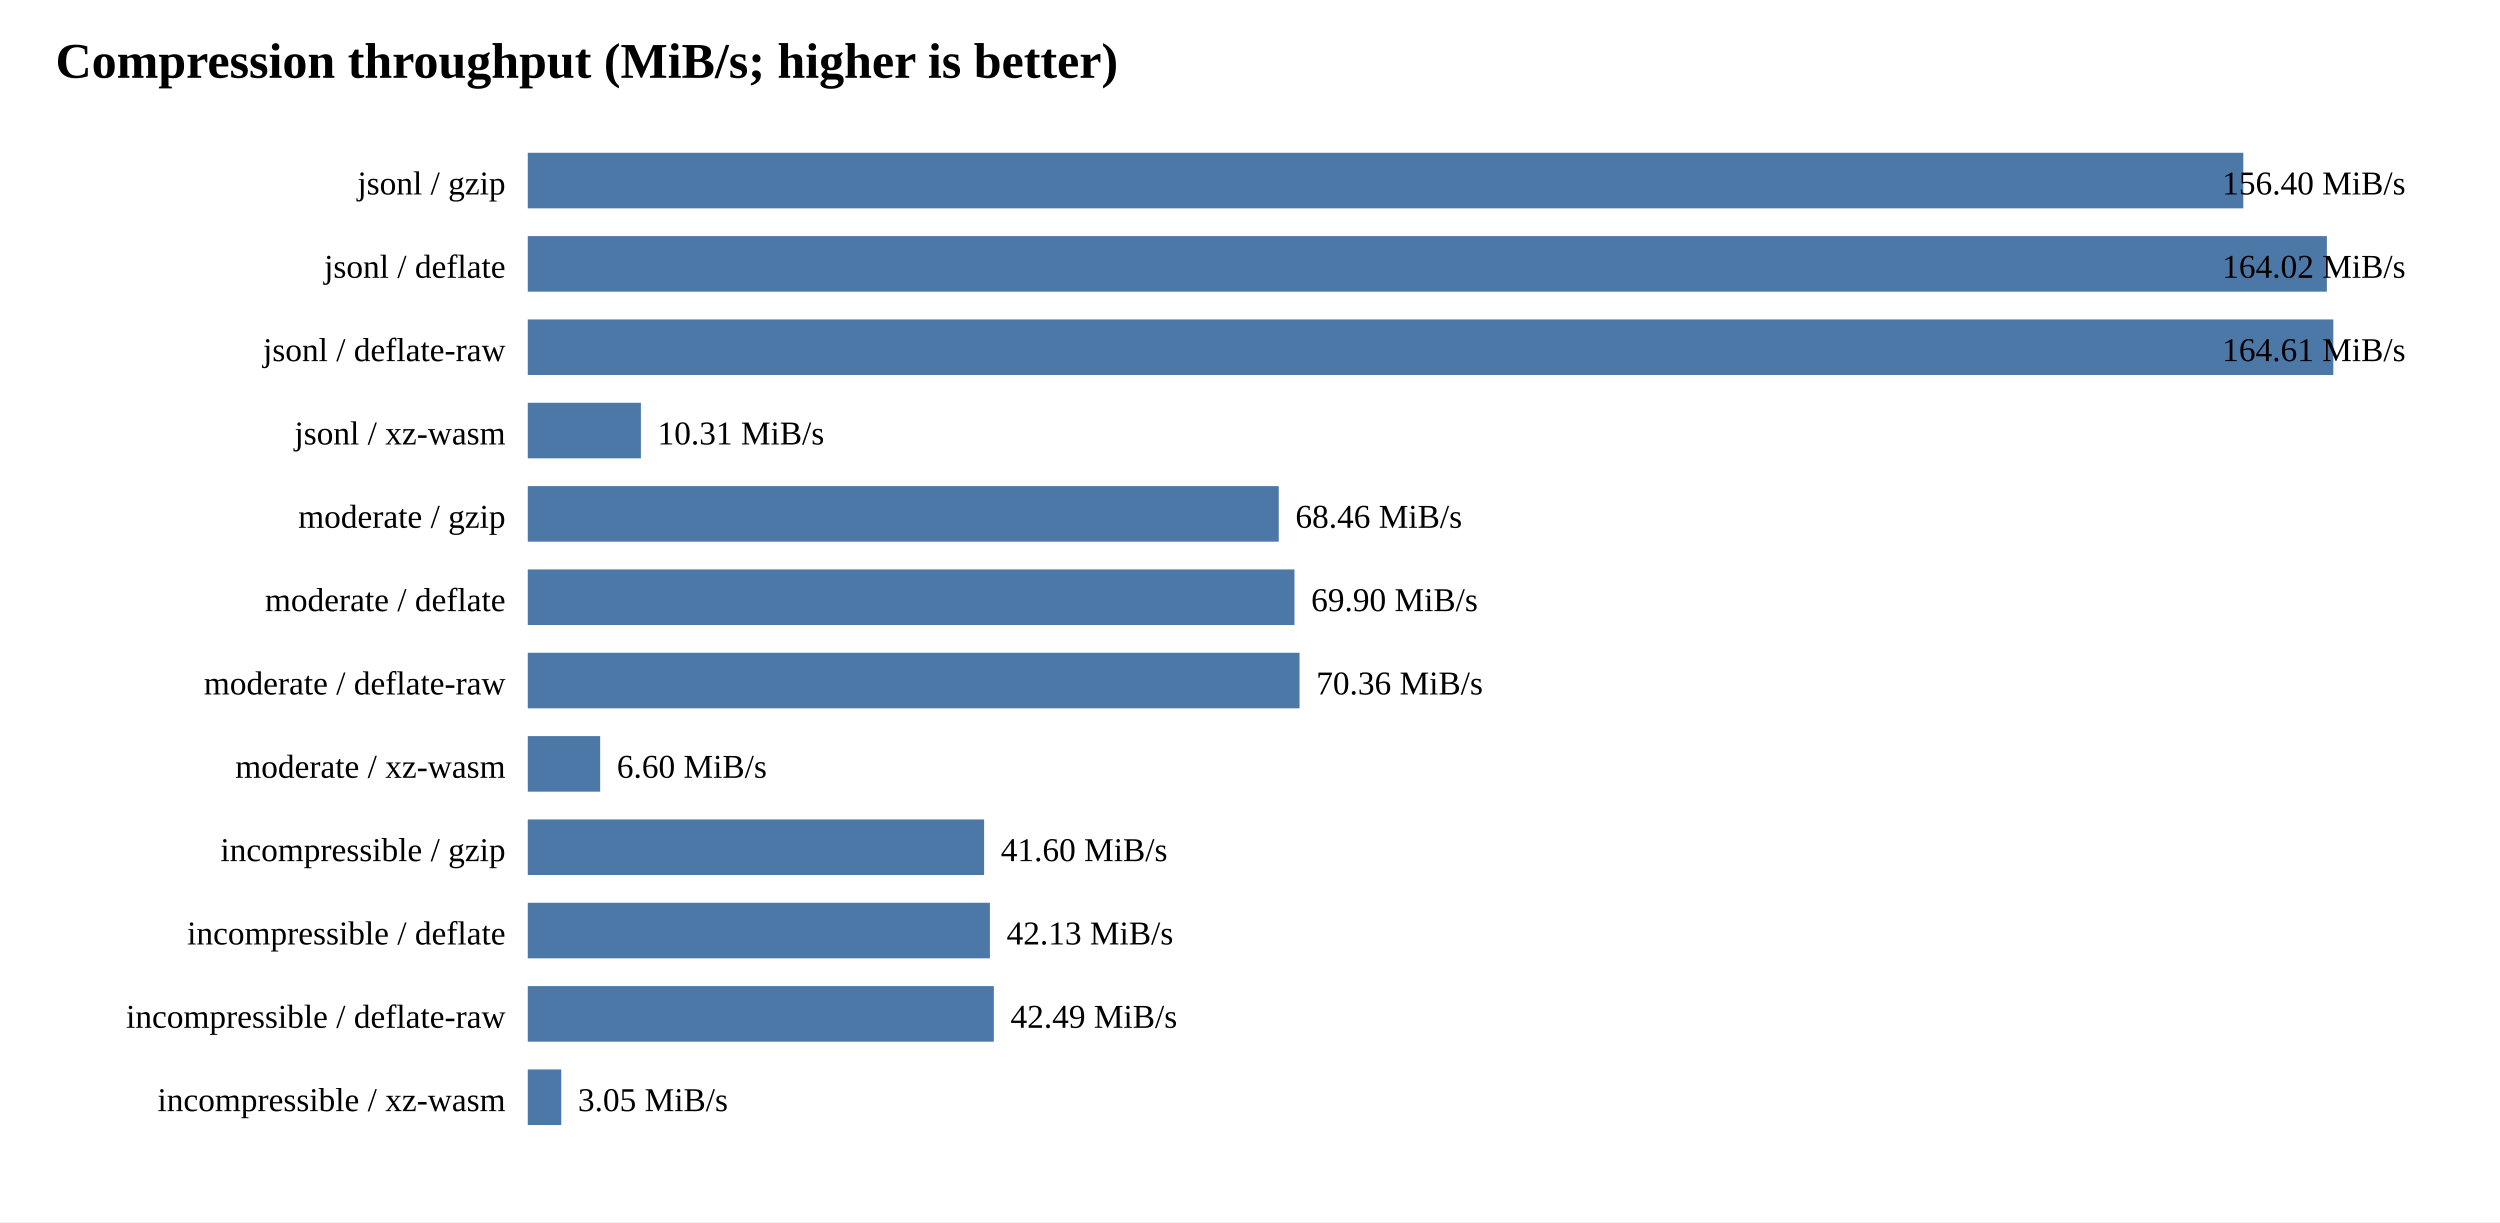
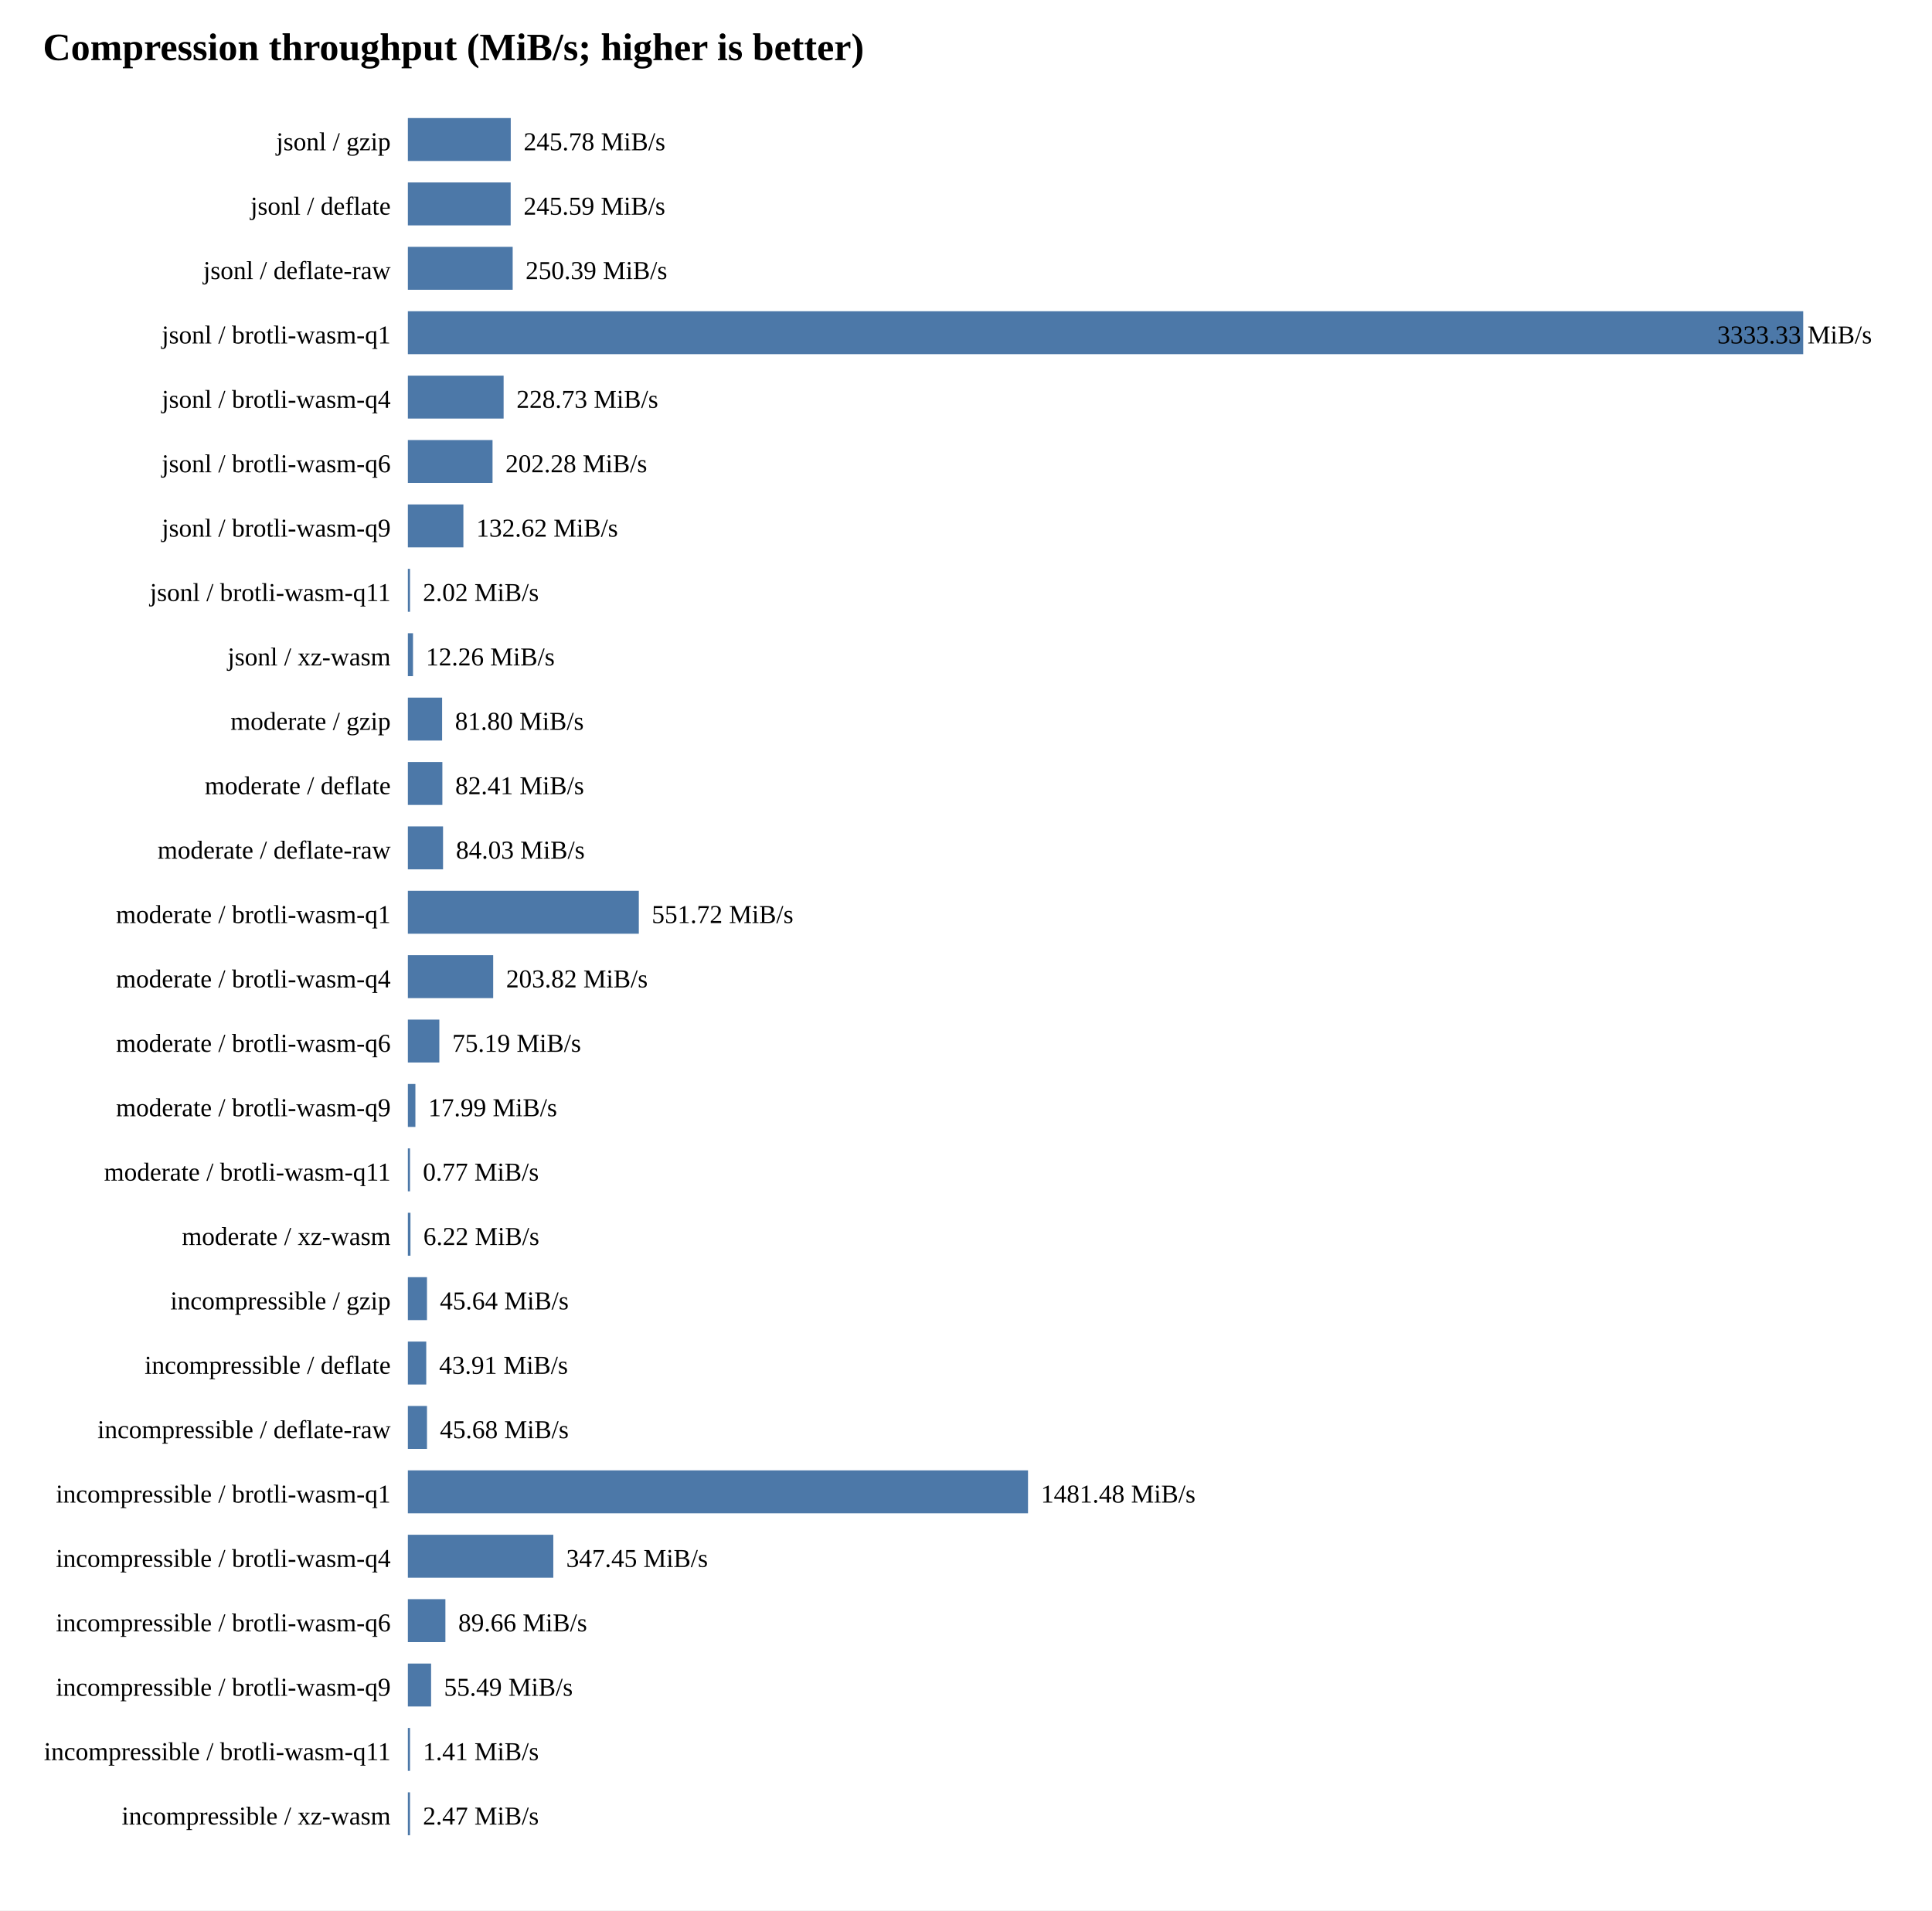
- <svg xmlns="http://www.w3.org/2000/svg" width="900" height="440" viewBox="0 0 900 440">
+ <svg xmlns="http://www.w3.org/2000/svg" width="900" height="890">
  <rect width="100%" height="100%" fill="white" />
  <text x="20" y="28" font-size="18" font-weight="bold">Compression throughput (MiB/s; higher is better)</text>
  <text x="182" y="70" text-anchor="end" font-size="12">jsonl / gzip</text>
-   <rect x="190" y="55" width="617.595" height="20" fill="#4c78a8" />
-   <text x="800" y="70" font-size="12">156.40 MiB/s</text>
+   <rect x="190" y="55" width="47.926" height="20" fill="#4c78a8" />
+   <text x="243.926" y="70" font-size="12">245.78 MiB/s</text>
  <text x="182" y="100" text-anchor="end" font-size="12">jsonl / deflate</text>
-   <rect x="190" y="85" width="647.668" height="20" fill="#4c78a8" />
-   <text x="800" y="100" font-size="12">164.02 MiB/s</text>
+   <rect x="190" y="85" width="47.889" height="20" fill="#4c78a8" />
+   <text x="243.889" y="100" font-size="12">245.59 MiB/s</text>
  <text x="182" y="130" text-anchor="end" font-size="12">jsonl / deflate-raw</text>
-   <rect x="190" y="115" width="650" height="20" fill="#4c78a8" />
-   <text x="800" y="130" font-size="12">164.61 MiB/s</text>
-   <text x="182" y="160" text-anchor="end" font-size="12">jsonl / xz-wasm</text>
-   <rect x="190" y="145" width="40.723" height="20" fill="#4c78a8" />
-   <text x="236.723" y="160" font-size="12">10.31 MiB/s</text>
-   <text x="182" y="190" text-anchor="end" font-size="12">moderate / gzip</text>
-   <rect x="190" y="175" width="270.347" height="20" fill="#4c78a8" />
-   <text x="466.347" y="190" font-size="12">68.46 MiB/s</text>
-   <text x="182" y="220" text-anchor="end" font-size="12">moderate / deflate</text>
-   <rect x="190" y="205" width="276.016" height="20" fill="#4c78a8" />
-   <text x="472.016" y="220" font-size="12">69.90 MiB/s</text>
-   <text x="182" y="250" text-anchor="end" font-size="12">moderate / deflate-raw</text>
-   <rect x="190" y="235" width="277.836" height="20" fill="#4c78a8" />
-   <text x="473.836" y="250" font-size="12">70.36 MiB/s</text>
-   <text x="182" y="280" text-anchor="end" font-size="12">moderate / xz-wasm</text>
-   <rect x="190" y="265" width="26.061" height="20" fill="#4c78a8" />
-   <text x="222.061" y="280" font-size="12">6.60 MiB/s</text>
-   <text x="182" y="310" text-anchor="end" font-size="12">incompressible / gzip</text>
-   <rect x="190" y="295" width="164.275" height="20" fill="#4c78a8" />
-   <text x="360.275" y="310" font-size="12">41.60 MiB/s</text>
-   <text x="182" y="340" text-anchor="end" font-size="12">incompressible / deflate</text>
-   <rect x="190" y="325" width="166.373" height="20" fill="#4c78a8" />
-   <text x="362.373" y="340" font-size="12">42.13 MiB/s</text>
-   <text x="182" y="370" text-anchor="end" font-size="12">incompressible / deflate-raw</text>
-   <rect x="190" y="355" width="167.786" height="20" fill="#4c78a8" />
-   <text x="363.786" y="370" font-size="12">42.49 MiB/s</text>
-   <text x="182" y="400" text-anchor="end" font-size="12">incompressible / xz-wasm</text>
-   <rect x="190" y="385" width="12.06" height="20" fill="#4c78a8" />
-   <text x="208.06" y="400" font-size="12">3.05 MiB/s</text>
+   <rect x="190" y="115" width="48.826" height="20" fill="#4c78a8" />
+   <text x="244.826" y="130" font-size="12">250.39 MiB/s</text>
+   <text x="182" y="160" text-anchor="end" font-size="12">jsonl / brotli-wasm-q1</text>
+   <rect x="190" y="145" width="650" height="20" fill="#4c78a8" />
+   <text x="800" y="160" font-size="12">3333.33 MiB/s</text>
+   <text x="182" y="190" text-anchor="end" font-size="12">jsonl / brotli-wasm-q4</text>
+   <rect x="190" y="175" width="44.603" height="20" fill="#4c78a8" />
+   <text x="240.603" y="190" font-size="12">228.73 MiB/s</text>
+   <text x="182" y="220" text-anchor="end" font-size="12">jsonl / brotli-wasm-q6</text>
+   <rect x="190" y="205" width="39.444" height="20" fill="#4c78a8" />
+   <text x="235.444" y="220" font-size="12">202.28 MiB/s</text>
+   <text x="182" y="250" text-anchor="end" font-size="12">jsonl / brotli-wasm-q9</text>
+   <rect x="190" y="235" width="25.86" height="20" fill="#4c78a8" />
+   <text x="221.86" y="250" font-size="12">132.62 MiB/s</text>
+   <text x="182" y="280" text-anchor="end" font-size="12">jsonl / brotli-wasm-q11</text>
+   <rect x="190" y="265" width="1" height="20" fill="#4c78a8" />
+   <text x="197" y="280" font-size="12">2.02 MiB/s</text>
+   <text x="182" y="310" text-anchor="end" font-size="12">jsonl / xz-wasm</text>
+   <rect x="190" y="295" width="2.391" height="20" fill="#4c78a8" />
+   <text x="198.391" y="310" font-size="12">12.26 MiB/s</text>
+   <text x="182" y="340" text-anchor="end" font-size="12">moderate / gzip</text>
+   <rect x="190" y="325" width="15.951" height="20" fill="#4c78a8" />
+   <text x="211.951" y="340" font-size="12">81.80 MiB/s</text>
+   <text x="182" y="370" text-anchor="end" font-size="12">moderate / deflate</text>
+   <rect x="190" y="355" width="16.07" height="20" fill="#4c78a8" />
+   <text x="212.07" y="370" font-size="12">82.41 MiB/s</text>
+   <text x="182" y="400" text-anchor="end" font-size="12">moderate / deflate-raw</text>
+   <rect x="190" y="385" width="16.387" height="20" fill="#4c78a8" />
+   <text x="212.387" y="400" font-size="12">84.03 MiB/s</text>
+   <text x="182" y="430" text-anchor="end" font-size="12">moderate / brotli-wasm-q1</text>
+   <rect x="190" y="415" width="107.586" height="20" fill="#4c78a8" />
+   <text x="303.586" y="430" font-size="12">551.72 MiB/s</text>
+   <text x="182" y="460" text-anchor="end" font-size="12">moderate / brotli-wasm-q4</text>
+   <rect x="190" y="445" width="39.745" height="20" fill="#4c78a8" />
+   <text x="235.745" y="460" font-size="12">203.82 MiB/s</text>
+   <text x="182" y="490" text-anchor="end" font-size="12">moderate / brotli-wasm-q6</text>
+   <rect x="190" y="475" width="14.662" height="20" fill="#4c78a8" />
+   <text x="210.662" y="490" font-size="12">75.19 MiB/s</text>
+   <text x="182" y="520" text-anchor="end" font-size="12">moderate / brotli-wasm-q9</text>
+   <rect x="190" y="505" width="3.508" height="20" fill="#4c78a8" />
+   <text x="199.508" y="520" font-size="12">17.99 MiB/s</text>
+   <text x="182" y="550" text-anchor="end" font-size="12">moderate / brotli-wasm-q11</text>
+   <rect x="190" y="535" width="1" height="20" fill="#4c78a8" />
+   <text x="197" y="550" font-size="12">0.77 MiB/s</text>
+   <text x="182" y="580" text-anchor="end" font-size="12">moderate / xz-wasm</text>
+   <rect x="190" y="565" width="1.213" height="20" fill="#4c78a8" />
+   <text x="197.213" y="580" font-size="12">6.22 MiB/s</text>
+   <text x="182" y="610" text-anchor="end" font-size="12">incompressible / gzip</text>
+   <rect x="190" y="595" width="8.899" height="20" fill="#4c78a8" />
+   <text x="204.899" y="610" font-size="12">45.64 MiB/s</text>
+   <text x="182" y="640" text-anchor="end" font-size="12">incompressible / deflate</text>
+   <rect x="190" y="625" width="8.562" height="20" fill="#4c78a8" />
+   <text x="204.562" y="640" font-size="12">43.91 MiB/s</text>
+   <text x="182" y="670" text-anchor="end" font-size="12">incompressible / deflate-raw</text>
+   <rect x="190" y="655" width="8.907" height="20" fill="#4c78a8" />
+   <text x="204.907" y="670" font-size="12">45.68 MiB/s</text>
+   <text x="182" y="700" text-anchor="end" font-size="12">incompressible / brotli-wasm-q1</text>
+   <rect x="190" y="685" width="288.889" height="20" fill="#4c78a8" />
+   <text x="484.889" y="700" font-size="12">1481.48 MiB/s</text>
+   <text x="182" y="730" text-anchor="end" font-size="12">incompressible / brotli-wasm-q4</text>
+   <rect x="190" y="715" width="67.752" height="20" fill="#4c78a8" />
+   <text x="263.752" y="730" font-size="12">347.45 MiB/s</text>
+   <text x="182" y="760" text-anchor="end" font-size="12">incompressible / brotli-wasm-q6</text>
+   <rect x="190" y="745" width="17.484" height="20" fill="#4c78a8" />
+   <text x="213.484" y="760" font-size="12">89.66 MiB/s</text>
+   <text x="182" y="790" text-anchor="end" font-size="12">incompressible / brotli-wasm-q9</text>
+   <rect x="190" y="775" width="10.82" height="20" fill="#4c78a8" />
+   <text x="206.82" y="790" font-size="12">55.49 MiB/s</text>
+   <text x="182" y="820" text-anchor="end" font-size="12">incompressible / brotli-wasm-q11</text>
+   <rect x="190" y="805" width="1" height="20" fill="#4c78a8" />
+   <text x="197" y="820" font-size="12">1.41 MiB/s</text>
+   <text x="182" y="850" text-anchor="end" font-size="12">incompressible / xz-wasm</text>
+   <rect x="190" y="835" width="1" height="20" fill="#4c78a8" />
+   <text x="197" y="850" font-size="12">2.47 MiB/s</text>
</svg>
